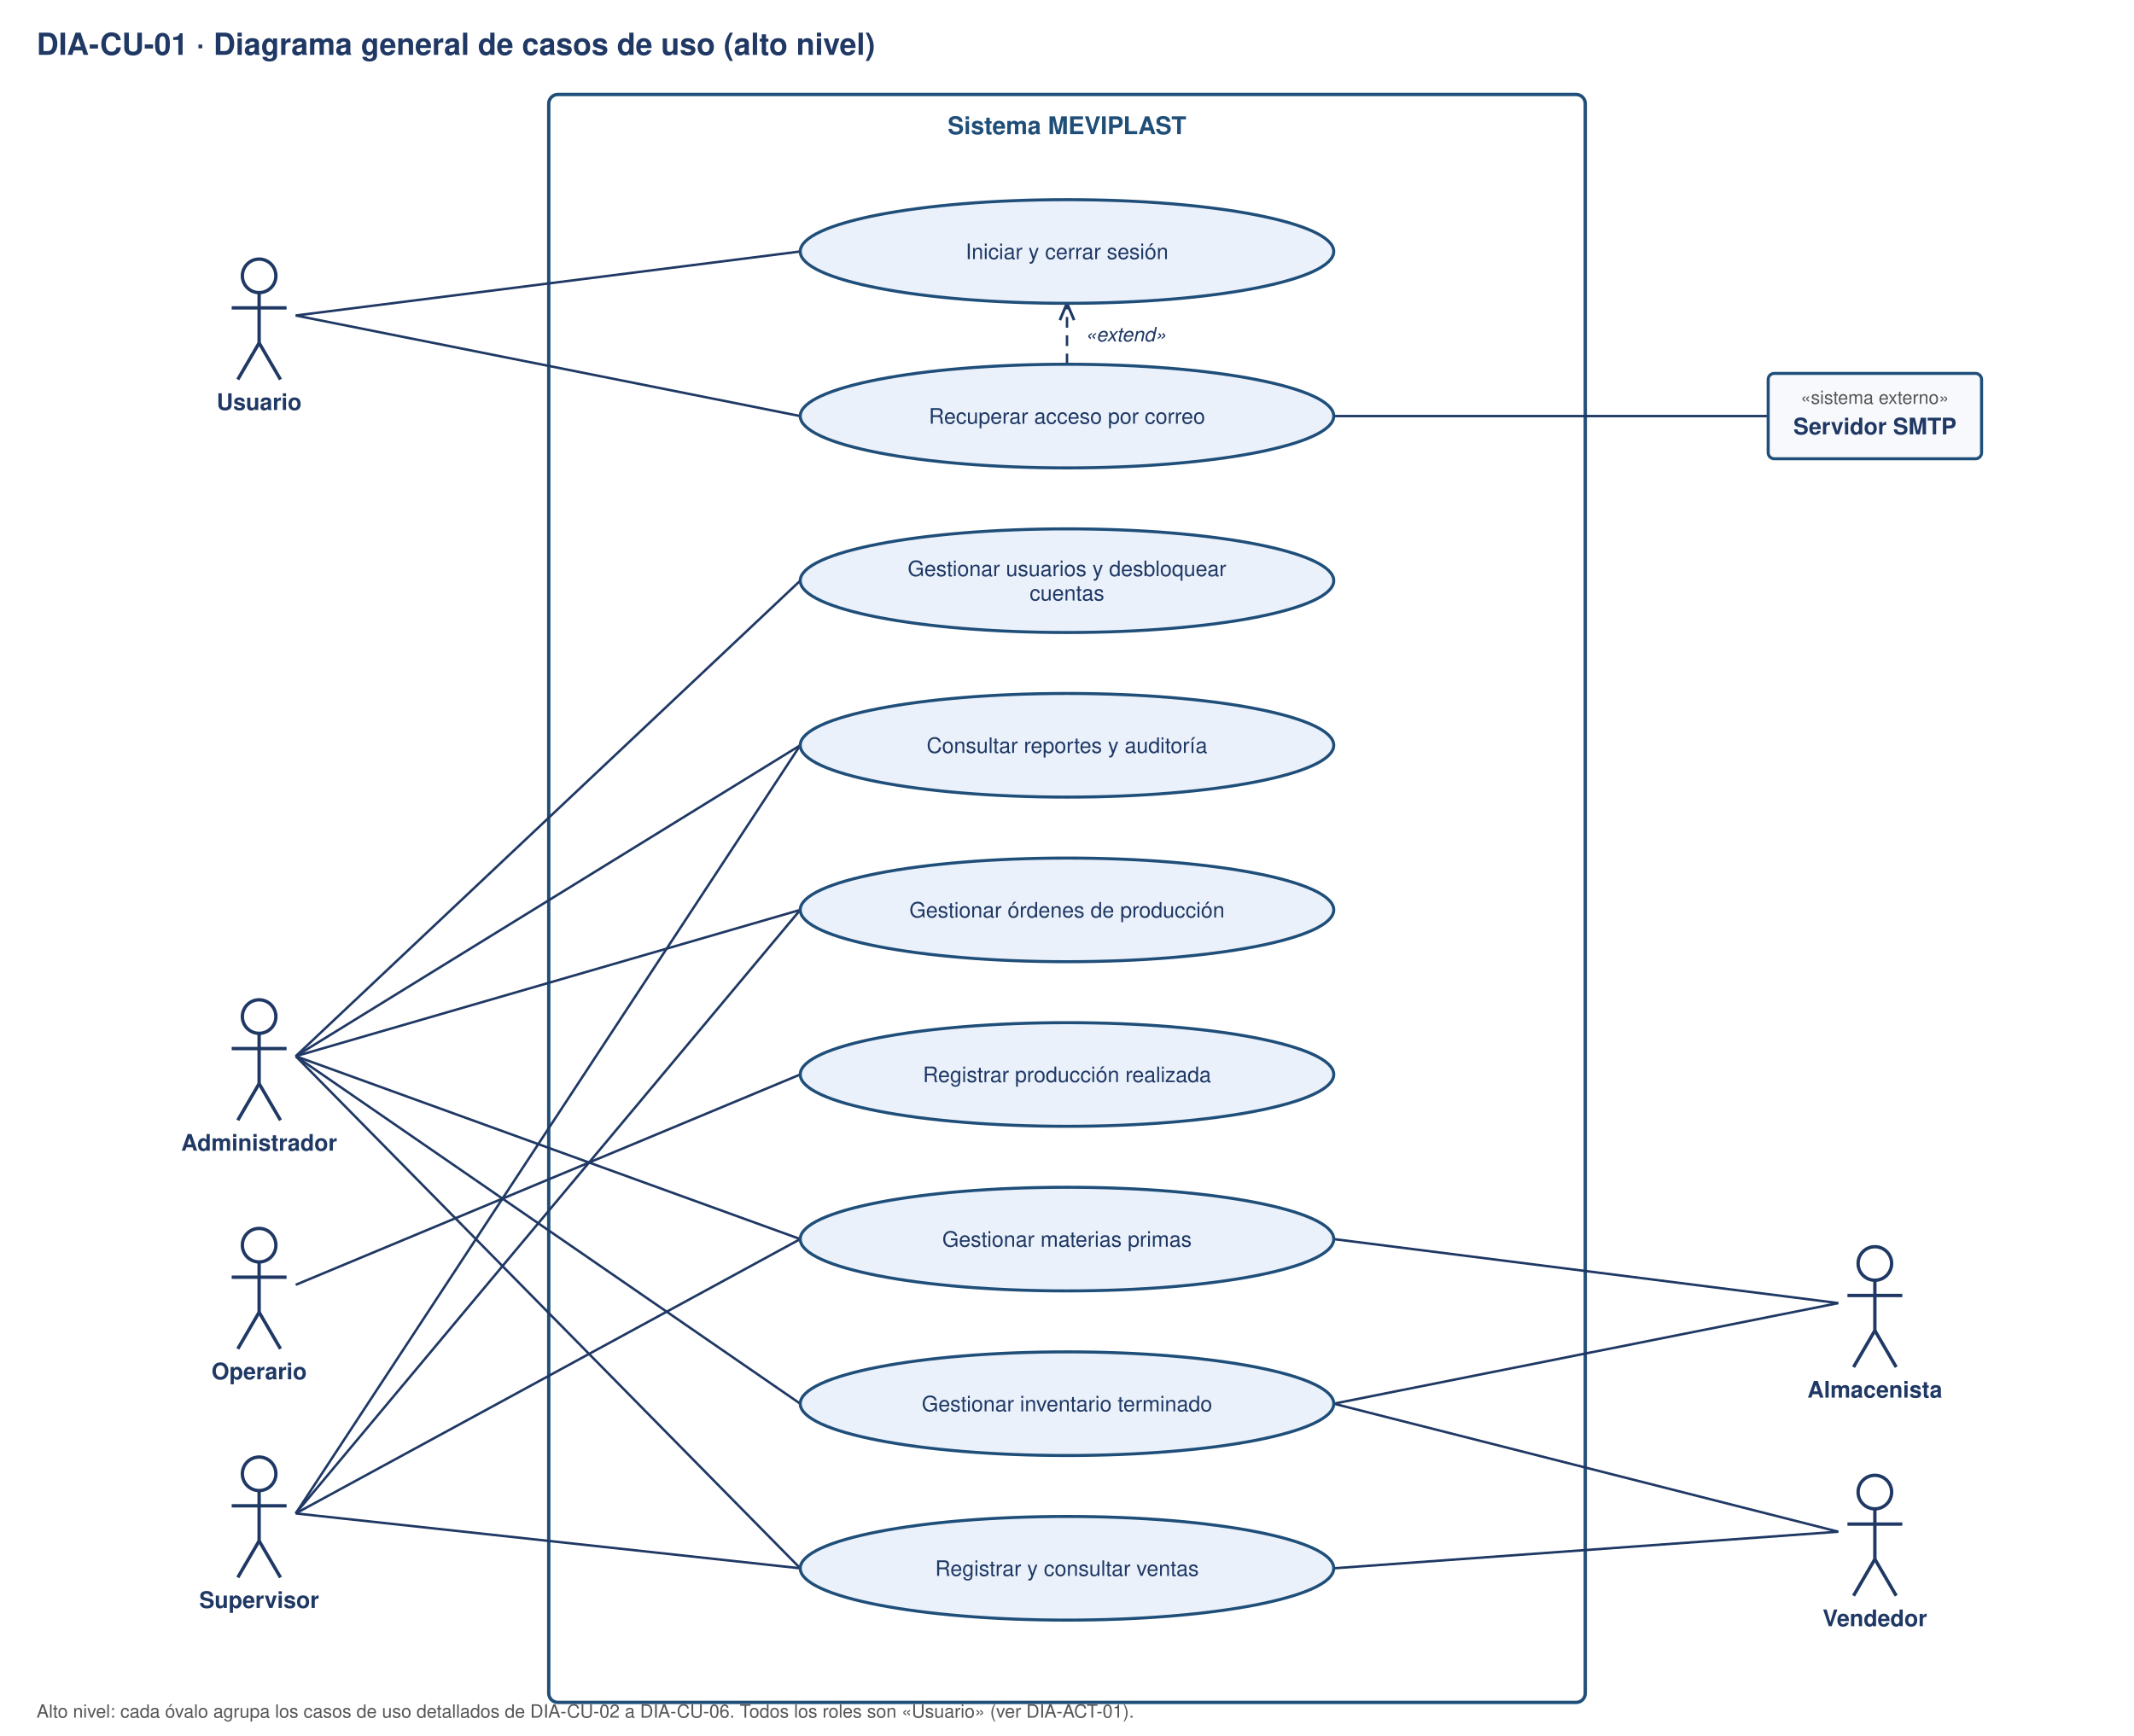
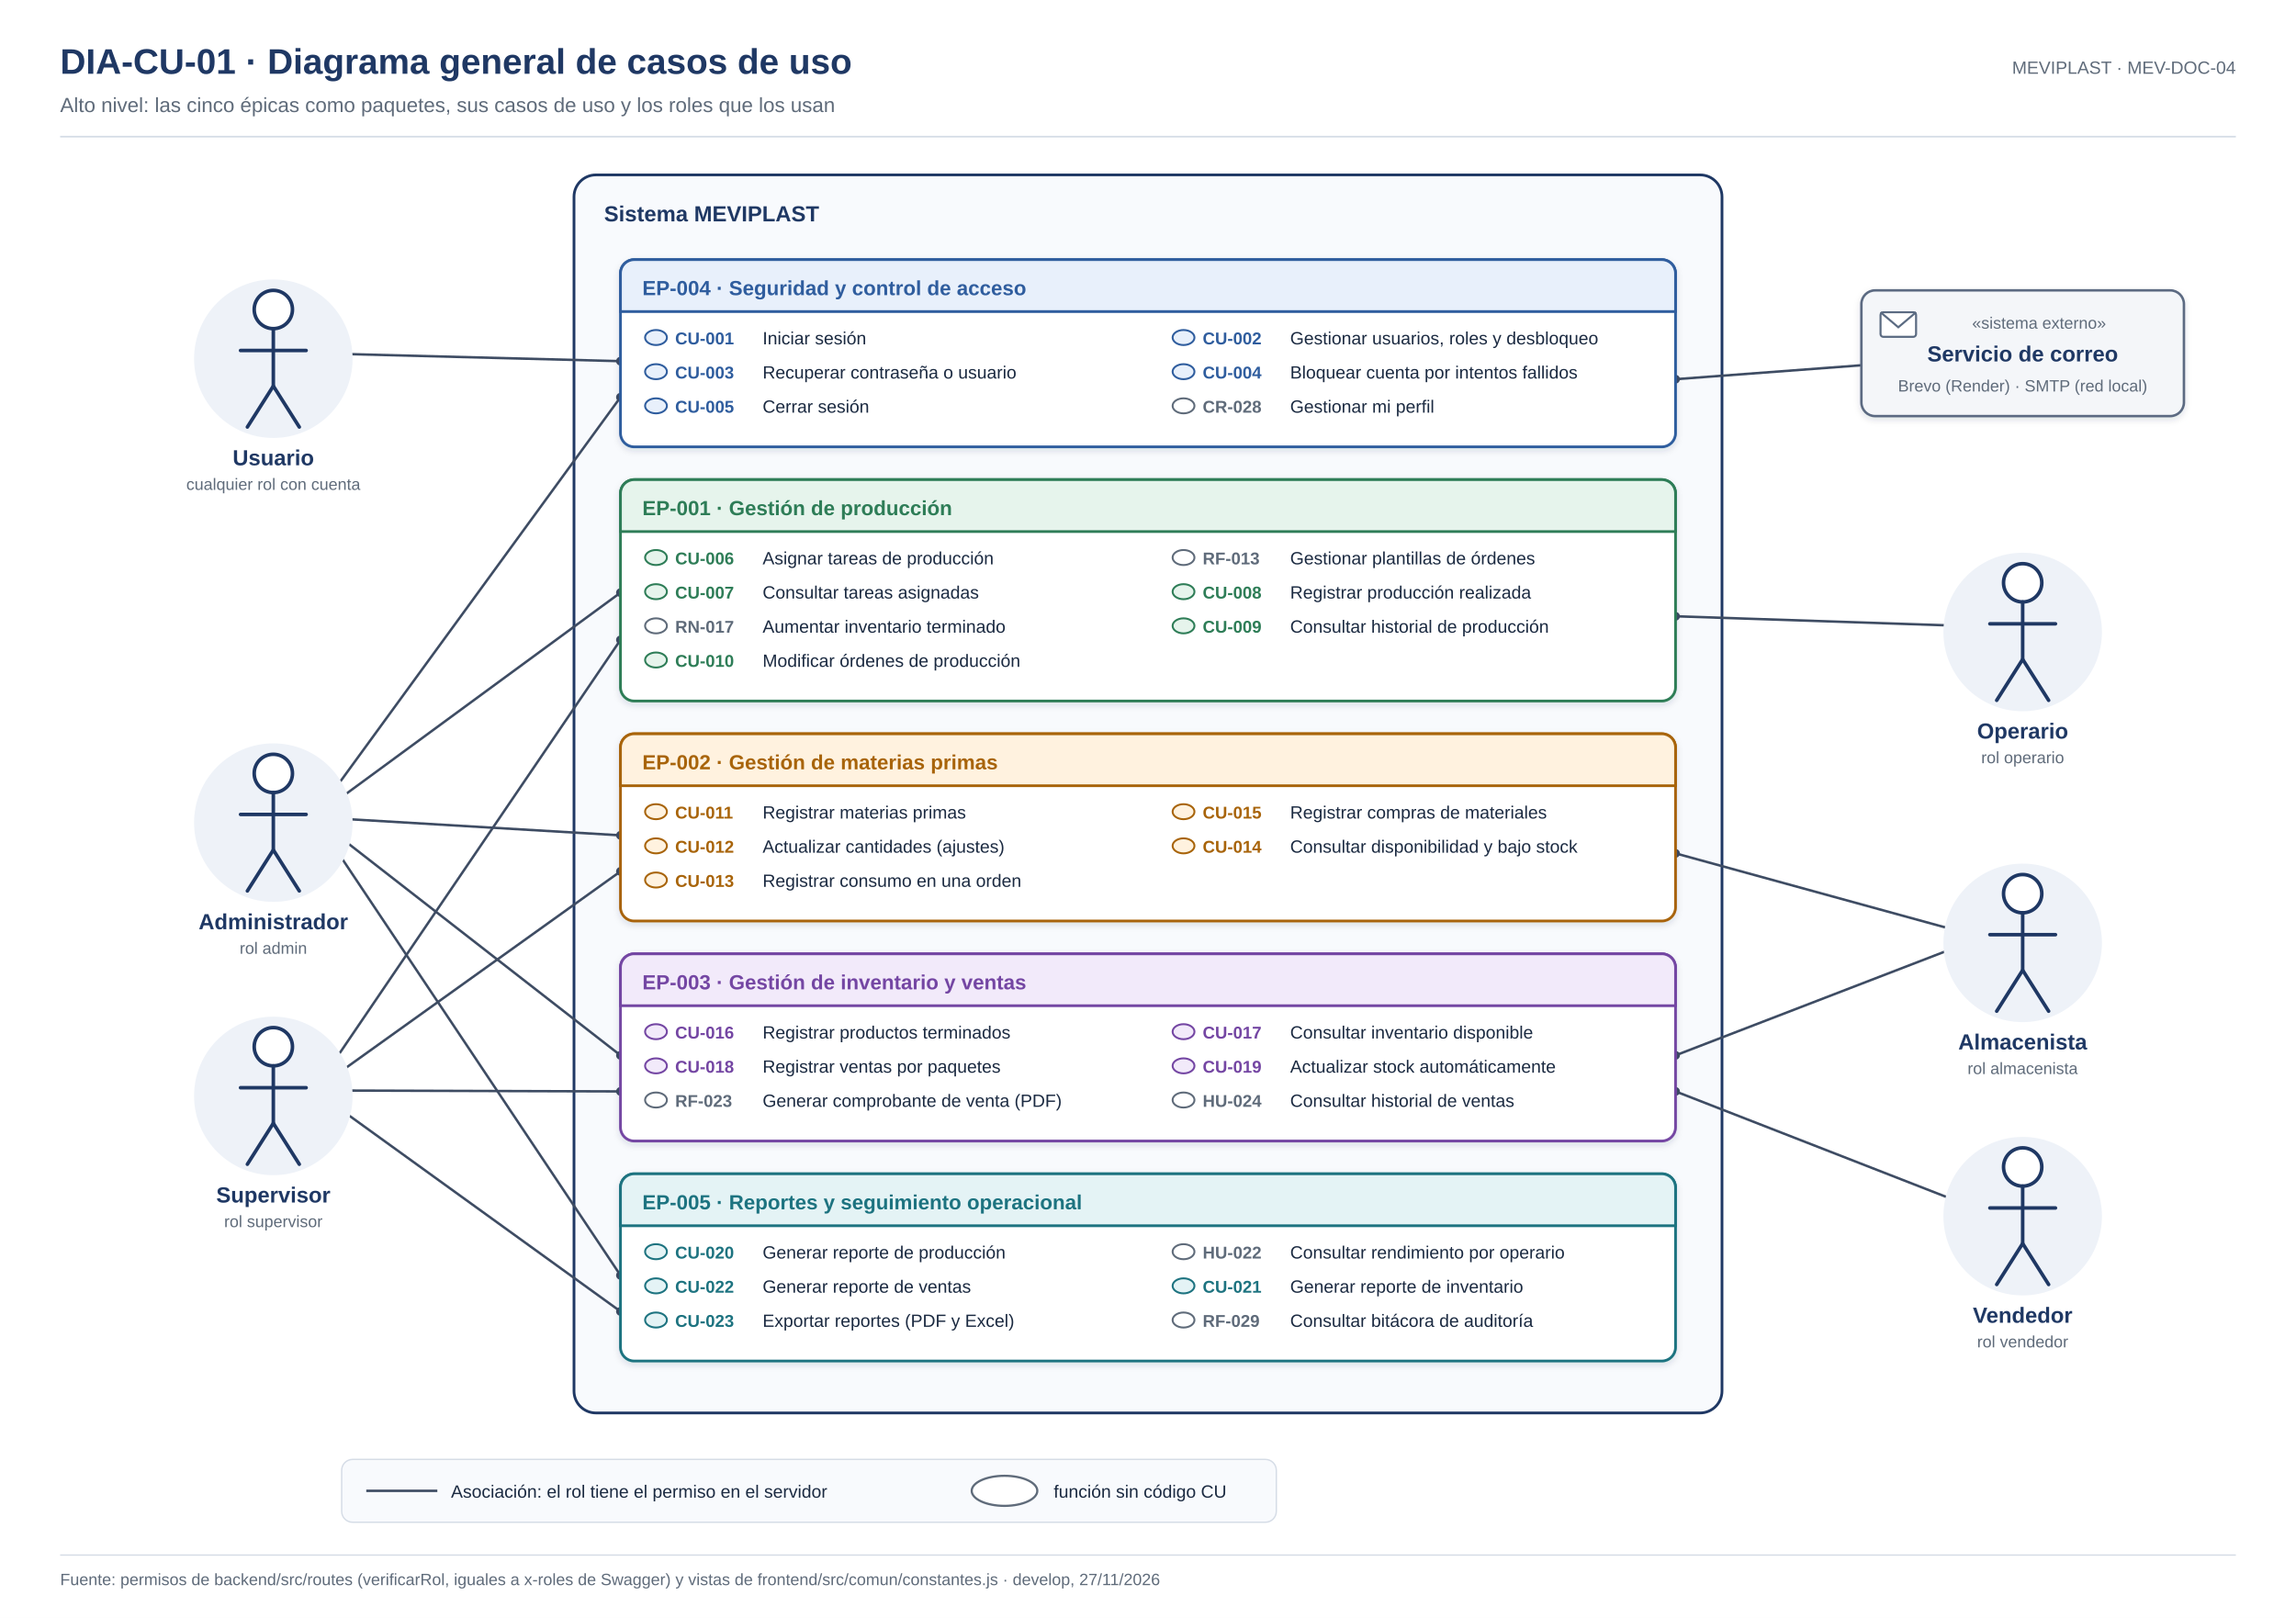
- <svg xmlns="http://www.w3.org/2000/svg" width="1400" height="1139" viewBox="0 0 1400 1139" font-family="Helvetica, Arial, sans-serif">
-   <rect width="1400" height="1139" fill="#fff" />
-   <text x="24" y="36" font-size="20" font-weight="bold" fill="#1F3864">DIA-CU-01 · Diagrama general de casos de uso (alto nivel)</text>
-   <rect x="360" y="62" width="680" height="1055" rx="6" fill="none" stroke="#1F4E79" stroke-width="2.2" />
-   <text x="700" y="88" font-size="16" font-weight="bold" text-anchor="middle" fill="#1F4E79">Sistema MEVIPLAST</text>
-   <line x1="194" y1="207" x2="525" y2="165" stroke="#1F3864" stroke-width="1.6" />
-   <line x1="194" y1="207" x2="525" y2="273" stroke="#1F3864" stroke-width="1.6" />
-   <line x1="194" y1="693" x2="525" y2="381" stroke="#1F3864" stroke-width="1.6" />
-   <line x1="194" y1="693" x2="525" y2="489" stroke="#1F3864" stroke-width="1.6" />
-   <line x1="194" y1="693" x2="525" y2="597" stroke="#1F3864" stroke-width="1.6" />
-   <line x1="194" y1="693" x2="525" y2="813" stroke="#1F3864" stroke-width="1.6" />
-   <line x1="194" y1="693" x2="525" y2="921" stroke="#1F3864" stroke-width="1.6" />
-   <line x1="194" y1="693" x2="525" y2="1029" stroke="#1F3864" stroke-width="1.6" />
-   <line x1="194" y1="993" x2="525" y2="489" stroke="#1F3864" stroke-width="1.6" />
-   <line x1="194" y1="993" x2="525" y2="597" stroke="#1F3864" stroke-width="1.6" />
-   <line x1="194" y1="993" x2="525" y2="813" stroke="#1F3864" stroke-width="1.6" />
-   <line x1="194" y1="993" x2="525" y2="1029" stroke="#1F3864" stroke-width="1.6" />
-   <line x1="194" y1="843" x2="525" y2="705" stroke="#1F3864" stroke-width="1.6" />
-   <line x1="1160" y1="273" x2="875" y2="273" stroke="#1F3864" stroke-width="1.6" />
-   <line x1="1206" y1="855" x2="875" y2="813" stroke="#1F3864" stroke-width="1.6" />
-   <line x1="1206" y1="855" x2="875" y2="921" stroke="#1F3864" stroke-width="1.6" />
-   <line x1="1206" y1="1005" x2="875" y2="921" stroke="#1F3864" stroke-width="1.6" />
-   <line x1="1206" y1="1005" x2="875" y2="1029" stroke="#1F3864" stroke-width="1.6" />
-   <line x1="700" y1="239" x2="700" y2="199" stroke="#1F3864" stroke-width="1.6" stroke-dasharray="7,5" />
-   <polyline points="704.673,210.053 700,199 695.327,210.053" fill="none" stroke="#1F3864" stroke-width="1.8" />
-   <text x="712" y="224" font-size="13" font-style="italic" fill="#1F3864">«extend»</text>
-   <ellipse cx="700" cy="165" rx="175" ry="34" fill="#EAF1FB" stroke="#1F4E79" stroke-width="2" />
-   <text x="700" y="170" font-size="14" text-anchor="middle" fill="#1F3864">Iniciar y cerrar sesión</text>
-   <ellipse cx="700" cy="273" rx="175" ry="34" fill="#EAF1FB" stroke="#1F4E79" stroke-width="2" />
-   <text x="700" y="278" font-size="14" text-anchor="middle" fill="#1F3864">Recuperar acceso por correo</text>
-   <ellipse cx="700" cy="381" rx="175" ry="34" fill="#EAF1FB" stroke="#1F4E79" stroke-width="2" />
-   <text x="700" y="378" font-size="14" text-anchor="middle" fill="#1F3864">Gestionar usuarios y desbloquear</text>
-   <text x="700" y="394" font-size="14" text-anchor="middle" fill="#1F3864">cuentas</text>
-   <ellipse cx="700" cy="489" rx="175" ry="34" fill="#EAF1FB" stroke="#1F4E79" stroke-width="2" />
-   <text x="700" y="494" font-size="14" text-anchor="middle" fill="#1F3864">Consultar reportes y auditoría</text>
-   <ellipse cx="700" cy="597" rx="175" ry="34" fill="#EAF1FB" stroke="#1F4E79" stroke-width="2" />
-   <text x="700" y="602" font-size="14" text-anchor="middle" fill="#1F3864">Gestionar órdenes de producción</text>
-   <ellipse cx="700" cy="705" rx="175" ry="34" fill="#EAF1FB" stroke="#1F4E79" stroke-width="2" />
-   <text x="700" y="710" font-size="14" text-anchor="middle" fill="#1F3864">Registrar producción realizada</text>
-   <ellipse cx="700" cy="813" rx="175" ry="34" fill="#EAF1FB" stroke="#1F4E79" stroke-width="2" />
-   <text x="700" y="818" font-size="14" text-anchor="middle" fill="#1F3864">Gestionar materias primas</text>
-   <ellipse cx="700" cy="921" rx="175" ry="34" fill="#EAF1FB" stroke="#1F4E79" stroke-width="2" />
-   <text x="700" y="926" font-size="14" text-anchor="middle" fill="#1F3864">Gestionar inventario terminado</text>
-   <ellipse cx="700" cy="1029" rx="175" ry="34" fill="#EAF1FB" stroke="#1F4E79" stroke-width="2" />
-   <text x="700" y="1034" font-size="14" text-anchor="middle" fill="#1F3864">Registrar y consultar ventas</text>
-   <circle cx="170" cy="181" r="11" fill="#fff" stroke="#1F3864" stroke-width="2.2" />
-   <line x1="170" y1="192" x2="170" y2="225" stroke="#1F3864" stroke-width="2.2" />
-   <line x1="152" y1="202" x2="188" y2="202" stroke="#1F3864" stroke-width="2.2" />
-   <line x1="170" y1="225" x2="156" y2="249" stroke="#1F3864" stroke-width="2.2" />
-   <line x1="170" y1="225" x2="184" y2="249" stroke="#1F3864" stroke-width="2.2" />
-   <text x="170" y="269" font-size="15" font-weight="bold" text-anchor="middle" fill="#1F3864">Usuario</text>
-   <circle cx="170" cy="667" r="11" fill="#fff" stroke="#1F3864" stroke-width="2.2" />
-   <line x1="170" y1="678" x2="170" y2="711" stroke="#1F3864" stroke-width="2.2" />
-   <line x1="152" y1="688" x2="188" y2="688" stroke="#1F3864" stroke-width="2.2" />
-   <line x1="170" y1="711" x2="156" y2="735" stroke="#1F3864" stroke-width="2.2" />
-   <line x1="170" y1="711" x2="184" y2="735" stroke="#1F3864" stroke-width="2.2" />
-   <text x="170" y="755" font-size="15" font-weight="bold" text-anchor="middle" fill="#1F3864">Administrador</text>
-   <circle cx="170" cy="967" r="11" fill="#fff" stroke="#1F3864" stroke-width="2.2" />
-   <line x1="170" y1="978" x2="170" y2="1011" stroke="#1F3864" stroke-width="2.2" />
-   <line x1="152" y1="988" x2="188" y2="988" stroke="#1F3864" stroke-width="2.2" />
-   <line x1="170" y1="1011" x2="156" y2="1035" stroke="#1F3864" stroke-width="2.2" />
-   <line x1="170" y1="1011" x2="184" y2="1035" stroke="#1F3864" stroke-width="2.2" />
-   <text x="170" y="1055" font-size="15" font-weight="bold" text-anchor="middle" fill="#1F3864">Supervisor</text>
-   <circle cx="170" cy="817" r="11" fill="#fff" stroke="#1F3864" stroke-width="2.2" />
-   <line x1="170" y1="828" x2="170" y2="861" stroke="#1F3864" stroke-width="2.2" />
-   <line x1="152" y1="838" x2="188" y2="838" stroke="#1F3864" stroke-width="2.2" />
-   <line x1="170" y1="861" x2="156" y2="885" stroke="#1F3864" stroke-width="2.2" />
-   <line x1="170" y1="861" x2="184" y2="885" stroke="#1F3864" stroke-width="2.2" />
-   <text x="170" y="905" font-size="15" font-weight="bold" text-anchor="middle" fill="#1F3864">Operario</text>
-   <rect x="1160" y="245" width="140" height="56" rx="4" fill="#F7F9FC" stroke="#1F4E79" stroke-width="2" />
-   <text x="1230" y="265" font-size="12" text-anchor="middle" fill="#555">«sistema externo»</text>
-   <text x="1230" y="285" font-size="15" font-weight="bold" text-anchor="middle" fill="#1F3864">Servidor SMTP</text>
-   <circle cx="1230" cy="829" r="11" fill="#fff" stroke="#1F3864" stroke-width="2.2" />
-   <line x1="1230" y1="840" x2="1230" y2="873" stroke="#1F3864" stroke-width="2.2" />
-   <line x1="1212" y1="850" x2="1248" y2="850" stroke="#1F3864" stroke-width="2.2" />
-   <line x1="1230" y1="873" x2="1216" y2="897" stroke="#1F3864" stroke-width="2.2" />
-   <line x1="1230" y1="873" x2="1244" y2="897" stroke="#1F3864" stroke-width="2.2" />
-   <text x="1230" y="917" font-size="15" font-weight="bold" text-anchor="middle" fill="#1F3864">Almacenista</text>
-   <circle cx="1230" cy="979" r="11" fill="#fff" stroke="#1F3864" stroke-width="2.2" />
-   <line x1="1230" y1="990" x2="1230" y2="1023" stroke="#1F3864" stroke-width="2.2" />
-   <line x1="1212" y1="1000" x2="1248" y2="1000" stroke="#1F3864" stroke-width="2.2" />
-   <line x1="1230" y1="1023" x2="1216" y2="1047" stroke="#1F3864" stroke-width="2.2" />
-   <line x1="1230" y1="1023" x2="1244" y2="1047" stroke="#1F3864" stroke-width="2.2" />
-   <text x="1230" y="1067" font-size="15" font-weight="bold" text-anchor="middle" fill="#1F3864">Vendedor</text>
-   <text x="24" y="1127" font-size="12" fill="#555">Alto nivel: cada óvalo agrupa los casos de uso detallados de DIA-CU-02 a DIA-CU-06. Todos los roles son «Usuario» (ver DIA-ACT-01).</text>
+ <svg xmlns="http://www.w3.org/2000/svg" width="1680" height="1184" viewBox="0 0 1680 1184" font-family="Segoe UI, Arial, Helvetica, sans-serif">
+   <defs>
+     <filter id="sombra" x="-10%" y="-20%" width="120%" height="150%">
+       <feDropShadow dx="0" dy="2" stdDeviation="2.4" flood-color="#1B2A41" flood-opacity="0.13" />
+     </filter>
+   </defs>
+   <rect width="1680" height="1184" fill="#ffffff" />
+   <text x="44" y="54" font-size="26" font-weight="700" fill="#1F3864" text-anchor="start">DIA-CU-01 · Diagrama general de casos de uso</text>
+   <text x="44" y="82" font-size="15" font-weight="400" fill="#5F6B7A" text-anchor="start">Alto nivel: las cinco épicas como paquetes, sus casos de uso y los roles que los usan</text>
+   <text x="1636" y="54" font-size="13" font-weight="400" fill="#5F6B7A" text-anchor="end">MEVIPLAST · MEV-DOC-04</text>
+   <line x1="44" y1="100" x2="1636" y2="100" stroke="#D5DCE6" stroke-width="1.2" />
+   <rect x="420" y="128" width="840" height="906" rx="16" fill="#F8FAFD" stroke="#1F3864" stroke-width="2" />
+   <text x="442" y="162" font-size="16" font-weight="700" fill="#1F3864" text-anchor="start">Sistema MEVIPLAST</text>
+   <line x1="230" y1="258.5" x2="454" y2="264.3" stroke="#3E4C63" stroke-width="1.8" />
+   <circle cx="454" cy="264.3" r="3.2" fill="#3E4C63" />
+   <line x1="230" y1="598" x2="454" y2="290.7" stroke="#3E4C63" stroke-width="1.8" />
+   <circle cx="454" cy="290.7" r="3.2" fill="#3E4C63" />
+   <line x1="1362" y1="267.3" x2="1226" y2="277.5" stroke="#3E4C63" stroke-width="1.8" />
+   <circle cx="1226" cy="277.5" r="3.2" fill="#3E4C63" />
+   <line x1="230" y1="598" x2="454" y2="433.7" stroke="#3E4C63" stroke-width="1.8" />
+   <circle cx="454" cy="433.7" r="3.2" fill="#3E4C63" />
+   <line x1="230" y1="798" x2="454" y2="468.3" stroke="#3E4C63" stroke-width="1.8" />
+   <circle cx="454" cy="468.3" r="3.2" fill="#3E4C63" />
+   <line x1="1450" y1="458.5" x2="1226" y2="451" stroke="#3E4C63" stroke-width="1.8" />
+   <circle cx="1226" cy="451" r="3.2" fill="#3E4C63" />
+   <line x1="230" y1="598" x2="454" y2="611.3" stroke="#3E4C63" stroke-width="1.8" />
+   <circle cx="454" cy="611.3" r="3.2" fill="#3E4C63" />
+   <line x1="230" y1="798" x2="454" y2="637.7" stroke="#3E4C63" stroke-width="1.8" />
+   <circle cx="454" cy="637.7" r="3.2" fill="#3E4C63" />
+   <line x1="1450" y1="686" x2="1226" y2="624.5" stroke="#3E4C63" stroke-width="1.8" />
+   <circle cx="1226" cy="624.5" r="3.2" fill="#3E4C63" />
+   <line x1="230" y1="598" x2="454" y2="772.3" stroke="#3E4C63" stroke-width="1.8" />
+   <circle cx="454" cy="772.3" r="3.2" fill="#3E4C63" />
+   <line x1="230" y1="798" x2="454" y2="798.7" stroke="#3E4C63" stroke-width="1.8" />
+   <circle cx="454" cy="798.7" r="3.2" fill="#3E4C63" />
+   <line x1="1450" y1="686" x2="1226" y2="772.3" stroke="#3E4C63" stroke-width="1.8" />
+   <circle cx="1226" cy="772.3" r="3.2" fill="#3E4C63" />
+   <line x1="1450" y1="886" x2="1226" y2="798.7" stroke="#3E4C63" stroke-width="1.8" />
+   <circle cx="1226" cy="798.7" r="3.2" fill="#3E4C63" />
+   <line x1="230" y1="598" x2="454" y2="933.3" stroke="#3E4C63" stroke-width="1.8" />
+   <circle cx="454" cy="933.3" r="3.2" fill="#3E4C63" />
+   <line x1="230" y1="798" x2="454" y2="959.7" stroke="#3E4C63" stroke-width="1.8" />
+   <circle cx="454" cy="959.7" r="3.2" fill="#3E4C63" />
+   <g filter="url(#sombra)">
+     <rect x="454" y="190" width="772" height="137" rx="10" fill="#fff" stroke="#2F5D9E" stroke-width="2" />
+   </g>
+   <path d="M454 200 a10 10 0 0 1 10 -10 h752 a10 10 0 0 1 10 10 v28 h-772 z" fill="#E8F0FB" stroke="#2F5D9E" stroke-width="2" />
+   <text x="470" y="216" font-size="15" font-weight="700" fill="#2F5D9E" text-anchor="start">EP-004 · Seguridad y control de acceso</text>
+   <ellipse cx="480" cy="247" rx="8" ry="5.5" fill="#E8F0FB" stroke="#2F5D9E" stroke-width="1.4" />
+   <text x="494" y="252" font-size="12.5" font-weight="700" fill="#2F5D9E" text-anchor="start">CU-001</text>
+   <text x="558" y="252" font-size="13" font-weight="400" fill="#1B2A41" text-anchor="start">Iniciar sesión</text>
+   <ellipse cx="866" cy="247" rx="8" ry="5.5" fill="#E8F0FB" stroke="#2F5D9E" stroke-width="1.4" />
+   <text x="880" y="252" font-size="12.5" font-weight="700" fill="#2F5D9E" text-anchor="start">CU-002</text>
+   <text x="944" y="252" font-size="13" font-weight="400" fill="#1B2A41" text-anchor="start">Gestionar usuarios, roles y desbloqueo</text>
+   <ellipse cx="480" cy="272" rx="8" ry="5.5" fill="#E8F0FB" stroke="#2F5D9E" stroke-width="1.4" />
+   <text x="494" y="277" font-size="12.5" font-weight="700" fill="#2F5D9E" text-anchor="start">CU-003</text>
+   <text x="558" y="277" font-size="13" font-weight="400" fill="#1B2A41" text-anchor="start">Recuperar contraseña o usuario</text>
+   <ellipse cx="866" cy="272" rx="8" ry="5.5" fill="#E8F0FB" stroke="#2F5D9E" stroke-width="1.4" />
+   <text x="880" y="277" font-size="12.5" font-weight="700" fill="#2F5D9E" text-anchor="start">CU-004</text>
+   <text x="944" y="277" font-size="13" font-weight="400" fill="#1B2A41" text-anchor="start">Bloquear cuenta por intentos fallidos</text>
+   <ellipse cx="480" cy="297" rx="8" ry="5.5" fill="#E8F0FB" stroke="#2F5D9E" stroke-width="1.4" />
+   <text x="494" y="302" font-size="12.5" font-weight="700" fill="#2F5D9E" text-anchor="start">CU-005</text>
+   <text x="558" y="302" font-size="13" font-weight="400" fill="#1B2A41" text-anchor="start">Cerrar sesión</text>
+   <ellipse cx="866" cy="297" rx="8" ry="5.5" fill="#fff" stroke="#5F6B7A" stroke-width="1.4" />
+   <text x="880" y="302" font-size="12.5" font-weight="700" fill="#5F6B7A" text-anchor="start">CR-028</text>
+   <text x="944" y="302" font-size="13" font-weight="400" fill="#1B2A41" text-anchor="start">Gestionar mi perfil</text>
+   <g filter="url(#sombra)">
+     <rect x="454" y="351" width="772" height="162" rx="10" fill="#fff" stroke="#2E7D57" stroke-width="2" />
+   </g>
+   <path d="M454 361 a10 10 0 0 1 10 -10 h752 a10 10 0 0 1 10 10 v28 h-772 z" fill="#E6F4EC" stroke="#2E7D57" stroke-width="2" />
+   <text x="470" y="377" font-size="15" font-weight="700" fill="#2E7D57" text-anchor="start">EP-001 · Gestión de producción</text>
+   <ellipse cx="480" cy="408" rx="8" ry="5.5" fill="#E6F4EC" stroke="#2E7D57" stroke-width="1.4" />
+   <text x="494" y="413" font-size="12.5" font-weight="700" fill="#2E7D57" text-anchor="start">CU-006</text>
+   <text x="558" y="413" font-size="13" font-weight="400" fill="#1B2A41" text-anchor="start">Asignar tareas de producción</text>
+   <ellipse cx="866" cy="408" rx="8" ry="5.5" fill="#fff" stroke="#5F6B7A" stroke-width="1.4" />
+   <text x="880" y="413" font-size="12.5" font-weight="700" fill="#5F6B7A" text-anchor="start">RF-013</text>
+   <text x="944" y="413" font-size="13" font-weight="400" fill="#1B2A41" text-anchor="start">Gestionar plantillas de órdenes</text>
+   <ellipse cx="480" cy="433" rx="8" ry="5.5" fill="#E6F4EC" stroke="#2E7D57" stroke-width="1.4" />
+   <text x="494" y="438" font-size="12.5" font-weight="700" fill="#2E7D57" text-anchor="start">CU-007</text>
+   <text x="558" y="438" font-size="13" font-weight="400" fill="#1B2A41" text-anchor="start">Consultar tareas asignadas</text>
+   <ellipse cx="866" cy="433" rx="8" ry="5.5" fill="#E6F4EC" stroke="#2E7D57" stroke-width="1.4" />
+   <text x="880" y="438" font-size="12.5" font-weight="700" fill="#2E7D57" text-anchor="start">CU-008</text>
+   <text x="944" y="438" font-size="13" font-weight="400" fill="#1B2A41" text-anchor="start">Registrar producción realizada</text>
+   <ellipse cx="480" cy="458" rx="8" ry="5.5" fill="#fff" stroke="#5F6B7A" stroke-width="1.4" />
+   <text x="494" y="463" font-size="12.5" font-weight="700" fill="#5F6B7A" text-anchor="start">RN-017</text>
+   <text x="558" y="463" font-size="13" font-weight="400" fill="#1B2A41" text-anchor="start">Aumentar inventario terminado</text>
+   <ellipse cx="866" cy="458" rx="8" ry="5.5" fill="#E6F4EC" stroke="#2E7D57" stroke-width="1.4" />
+   <text x="880" y="463" font-size="12.5" font-weight="700" fill="#2E7D57" text-anchor="start">CU-009</text>
+   <text x="944" y="463" font-size="13" font-weight="400" fill="#1B2A41" text-anchor="start">Consultar historial de producción</text>
+   <ellipse cx="480" cy="483" rx="8" ry="5.5" fill="#E6F4EC" stroke="#2E7D57" stroke-width="1.4" />
+   <text x="494" y="488" font-size="12.5" font-weight="700" fill="#2E7D57" text-anchor="start">CU-010</text>
+   <text x="558" y="488" font-size="13" font-weight="400" fill="#1B2A41" text-anchor="start">Modificar órdenes de producción</text>
+   <g filter="url(#sombra)">
+     <rect x="454" y="537" width="772" height="137" rx="10" fill="#fff" stroke="#A8640A" stroke-width="2" />
+   </g>
+   <path d="M454 547 a10 10 0 0 1 10 -10 h752 a10 10 0 0 1 10 10 v28 h-772 z" fill="#FFF2DF" stroke="#A8640A" stroke-width="2" />
+   <text x="470" y="563" font-size="15" font-weight="700" fill="#A8640A" text-anchor="start">EP-002 · Gestión de materias primas</text>
+   <ellipse cx="480" cy="594" rx="8" ry="5.5" fill="#FFF2DF" stroke="#A8640A" stroke-width="1.4" />
+   <text x="494" y="599" font-size="12.5" font-weight="700" fill="#A8640A" text-anchor="start">CU-011</text>
+   <text x="558" y="599" font-size="13" font-weight="400" fill="#1B2A41" text-anchor="start">Registrar materias primas</text>
+   <ellipse cx="866" cy="594" rx="8" ry="5.5" fill="#FFF2DF" stroke="#A8640A" stroke-width="1.4" />
+   <text x="880" y="599" font-size="12.5" font-weight="700" fill="#A8640A" text-anchor="start">CU-015</text>
+   <text x="944" y="599" font-size="13" font-weight="400" fill="#1B2A41" text-anchor="start">Registrar compras de materiales</text>
+   <ellipse cx="480" cy="619" rx="8" ry="5.5" fill="#FFF2DF" stroke="#A8640A" stroke-width="1.4" />
+   <text x="494" y="624" font-size="12.5" font-weight="700" fill="#A8640A" text-anchor="start">CU-012</text>
+   <text x="558" y="624" font-size="13" font-weight="400" fill="#1B2A41" text-anchor="start">Actualizar cantidades (ajustes)</text>
+   <ellipse cx="866" cy="619" rx="8" ry="5.5" fill="#FFF2DF" stroke="#A8640A" stroke-width="1.4" />
+   <text x="880" y="624" font-size="12.5" font-weight="700" fill="#A8640A" text-anchor="start">CU-014</text>
+   <text x="944" y="624" font-size="13" font-weight="400" fill="#1B2A41" text-anchor="start">Consultar disponibilidad y bajo stock</text>
+   <ellipse cx="480" cy="644" rx="8" ry="5.5" fill="#FFF2DF" stroke="#A8640A" stroke-width="1.4" />
+   <text x="494" y="649" font-size="12.5" font-weight="700" fill="#A8640A" text-anchor="start">CU-013</text>
+   <text x="558" y="649" font-size="13" font-weight="400" fill="#1B2A41" text-anchor="start">Registrar consumo en una orden</text>
+   <g filter="url(#sombra)">
+     <rect x="454" y="698" width="772" height="137" rx="10" fill="#fff" stroke="#7446A3" stroke-width="2" />
+   </g>
+   <path d="M454 708 a10 10 0 0 1 10 -10 h752 a10 10 0 0 1 10 10 v28 h-772 z" fill="#F2EAFA" stroke="#7446A3" stroke-width="2" />
+   <text x="470" y="724" font-size="15" font-weight="700" fill="#7446A3" text-anchor="start">EP-003 · Gestión de inventario y ventas</text>
+   <ellipse cx="480" cy="755" rx="8" ry="5.5" fill="#F2EAFA" stroke="#7446A3" stroke-width="1.4" />
+   <text x="494" y="760" font-size="12.5" font-weight="700" fill="#7446A3" text-anchor="start">CU-016</text>
+   <text x="558" y="760" font-size="13" font-weight="400" fill="#1B2A41" text-anchor="start">Registrar productos terminados</text>
+   <ellipse cx="866" cy="755" rx="8" ry="5.5" fill="#F2EAFA" stroke="#7446A3" stroke-width="1.4" />
+   <text x="880" y="760" font-size="12.5" font-weight="700" fill="#7446A3" text-anchor="start">CU-017</text>
+   <text x="944" y="760" font-size="13" font-weight="400" fill="#1B2A41" text-anchor="start">Consultar inventario disponible</text>
+   <ellipse cx="480" cy="780" rx="8" ry="5.5" fill="#F2EAFA" stroke="#7446A3" stroke-width="1.4" />
+   <text x="494" y="785" font-size="12.5" font-weight="700" fill="#7446A3" text-anchor="start">CU-018</text>
+   <text x="558" y="785" font-size="13" font-weight="400" fill="#1B2A41" text-anchor="start">Registrar ventas por paquetes</text>
+   <ellipse cx="866" cy="780" rx="8" ry="5.5" fill="#F2EAFA" stroke="#7446A3" stroke-width="1.4" />
+   <text x="880" y="785" font-size="12.5" font-weight="700" fill="#7446A3" text-anchor="start">CU-019</text>
+   <text x="944" y="785" font-size="13" font-weight="400" fill="#1B2A41" text-anchor="start">Actualizar stock automáticamente</text>
+   <ellipse cx="480" cy="805" rx="8" ry="5.5" fill="#fff" stroke="#5F6B7A" stroke-width="1.4" />
+   <text x="494" y="810" font-size="12.5" font-weight="700" fill="#5F6B7A" text-anchor="start">RF-023</text>
+   <text x="558" y="810" font-size="13" font-weight="400" fill="#1B2A41" text-anchor="start">Generar comprobante de venta (PDF)</text>
+   <ellipse cx="866" cy="805" rx="8" ry="5.5" fill="#fff" stroke="#5F6B7A" stroke-width="1.4" />
+   <text x="880" y="810" font-size="12.5" font-weight="700" fill="#5F6B7A" text-anchor="start">HU-024</text>
+   <text x="944" y="810" font-size="13" font-weight="400" fill="#1B2A41" text-anchor="start">Consultar historial de ventas</text>
+   <g filter="url(#sombra)">
+     <rect x="454" y="859" width="772" height="137" rx="10" fill="#fff" stroke="#1D7380" stroke-width="2" />
+   </g>
+   <path d="M454 869 a10 10 0 0 1 10 -10 h752 a10 10 0 0 1 10 10 v28 h-772 z" fill="#E4F3F5" stroke="#1D7380" stroke-width="2" />
+   <text x="470" y="885" font-size="15" font-weight="700" fill="#1D7380" text-anchor="start">EP-005 · Reportes y seguimiento operacional</text>
+   <ellipse cx="480" cy="916" rx="8" ry="5.5" fill="#E4F3F5" stroke="#1D7380" stroke-width="1.4" />
+   <text x="494" y="921" font-size="12.5" font-weight="700" fill="#1D7380" text-anchor="start">CU-020</text>
+   <text x="558" y="921" font-size="13" font-weight="400" fill="#1B2A41" text-anchor="start">Generar reporte de producción</text>
+   <ellipse cx="866" cy="916" rx="8" ry="5.5" fill="#fff" stroke="#5F6B7A" stroke-width="1.4" />
+   <text x="880" y="921" font-size="12.5" font-weight="700" fill="#5F6B7A" text-anchor="start">HU-022</text>
+   <text x="944" y="921" font-size="13" font-weight="400" fill="#1B2A41" text-anchor="start">Consultar rendimiento por operario</text>
+   <ellipse cx="480" cy="941" rx="8" ry="5.5" fill="#E4F3F5" stroke="#1D7380" stroke-width="1.4" />
+   <text x="494" y="946" font-size="12.5" font-weight="700" fill="#1D7380" text-anchor="start">CU-022</text>
+   <text x="558" y="946" font-size="13" font-weight="400" fill="#1B2A41" text-anchor="start">Generar reporte de ventas</text>
+   <ellipse cx="866" cy="941" rx="8" ry="5.5" fill="#E4F3F5" stroke="#1D7380" stroke-width="1.4" />
+   <text x="880" y="946" font-size="12.5" font-weight="700" fill="#1D7380" text-anchor="start">CU-021</text>
+   <text x="944" y="946" font-size="13" font-weight="400" fill="#1B2A41" text-anchor="start">Generar reporte de inventario</text>
+   <ellipse cx="480" cy="966" rx="8" ry="5.5" fill="#E4F3F5" stroke="#1D7380" stroke-width="1.4" />
+   <text x="494" y="971" font-size="12.5" font-weight="700" fill="#1D7380" text-anchor="start">CU-023</text>
+   <text x="558" y="971" font-size="13" font-weight="400" fill="#1B2A41" text-anchor="start">Exportar reportes (PDF y Excel)</text>
+   <ellipse cx="866" cy="966" rx="8" ry="5.5" fill="#fff" stroke="#5F6B7A" stroke-width="1.4" />
+   <text x="880" y="971" font-size="12.5" font-weight="700" fill="#5F6B7A" text-anchor="start">RF-029</text>
+   <text x="944" y="971" font-size="13" font-weight="400" fill="#1B2A41" text-anchor="start">Consultar bitácora de auditoría</text>
+   <circle cx="200" cy="262.5" r="58" fill="#EEF2F8" />
+   <circle cx="200" cy="226.5" r="14" fill="#fff" stroke="#1F3864" stroke-width="2.6" />
+   <line x1="200" y1="240.5" x2="200" y2="282.5" stroke="#1F3864" stroke-width="2.6" stroke-linecap="round" />
+   <line x1="176" y1="256.5" x2="224" y2="256.5" stroke="#1F3864" stroke-width="2.6" stroke-linecap="round" />
+   <polyline points="181,312.5 200,282.5 219,312.5" fill="none" stroke="#1F3864" stroke-width="2.6" stroke-linecap="round" stroke-linejoin="round" />
+   <text x="200" y="340.5" font-size="16" font-weight="700" fill="#1F3864" text-anchor="middle">Usuario</text>
+   <text x="200" y="358.5" font-size="12" font-weight="400" fill="#5F6B7A" text-anchor="middle">cualquier rol con cuenta</text>
+   <circle cx="200" cy="602" r="58" fill="#EEF2F8" />
+   <circle cx="200" cy="566" r="14" fill="#fff" stroke="#1F3864" stroke-width="2.6" />
+   <line x1="200" y1="580" x2="200" y2="622" stroke="#1F3864" stroke-width="2.6" stroke-linecap="round" />
+   <line x1="176" y1="596" x2="224" y2="596" stroke="#1F3864" stroke-width="2.6" stroke-linecap="round" />
+   <polyline points="181,652 200,622 219,652" fill="none" stroke="#1F3864" stroke-width="2.6" stroke-linecap="round" stroke-linejoin="round" />
+   <text x="200" y="680" font-size="16" font-weight="700" fill="#1F3864" text-anchor="middle">Administrador</text>
+   <text x="200" y="698" font-size="12" font-weight="400" fill="#5F6B7A" text-anchor="middle">rol admin</text>
+   <circle cx="200" cy="802" r="58" fill="#EEF2F8" />
+   <circle cx="200" cy="766" r="14" fill="#fff" stroke="#1F3864" stroke-width="2.6" />
+   <line x1="200" y1="780" x2="200" y2="822" stroke="#1F3864" stroke-width="2.6" stroke-linecap="round" />
+   <line x1="176" y1="796" x2="224" y2="796" stroke="#1F3864" stroke-width="2.6" stroke-linecap="round" />
+   <polyline points="181,852 200,822 219,852" fill="none" stroke="#1F3864" stroke-width="2.6" stroke-linecap="round" stroke-linejoin="round" />
+   <text x="200" y="880" font-size="16" font-weight="700" fill="#1F3864" text-anchor="middle">Supervisor</text>
+   <text x="200" y="898" font-size="12" font-weight="400" fill="#5F6B7A" text-anchor="middle">rol supervisor</text>
+   <g filter="url(#sombra)">
+     <rect x="1362" y="212.5" width="236" height="92" rx="10" fill="#F4F6F9" stroke="#5B6B82" stroke-width="1.8" />
+   </g>
+   <rect x="1376" y="228.5" width="26" height="18" rx="2" fill="#fff" stroke="#5B6B82" stroke-width="1.5" />
+   <polyline points="1376,228.5 1389,239.5 1402,228.5" fill="none" stroke="#5B6B82" stroke-width="1.5" />
+   <text x="1492" y="240.5" font-size="12" font-weight="400" fill="#5F6B7A" text-anchor="middle">«sistema externo»</text>
+   <text x="1480" y="264.5" font-size="16" font-weight="700" fill="#1F3864" text-anchor="middle">Servicio de correo</text>
+   <text x="1480" y="286.5" font-size="12" font-weight="400" fill="#5F6B7A" text-anchor="middle">Brevo (Render) · SMTP (red local)</text>
+   <circle cx="1480" cy="462.5" r="58" fill="#EEF2F8" />
+   <circle cx="1480" cy="426.5" r="14" fill="#fff" stroke="#1F3864" stroke-width="2.6" />
+   <line x1="1480" y1="440.5" x2="1480" y2="482.5" stroke="#1F3864" stroke-width="2.6" stroke-linecap="round" />
+   <line x1="1456" y1="456.5" x2="1504" y2="456.5" stroke="#1F3864" stroke-width="2.6" stroke-linecap="round" />
+   <polyline points="1461,512.5 1480,482.5 1499,512.5" fill="none" stroke="#1F3864" stroke-width="2.6" stroke-linecap="round" stroke-linejoin="round" />
+   <text x="1480" y="540.5" font-size="16" font-weight="700" fill="#1F3864" text-anchor="middle">Operario</text>
+   <text x="1480" y="558.5" font-size="12" font-weight="400" fill="#5F6B7A" text-anchor="middle">rol operario</text>
+   <circle cx="1480" cy="690" r="58" fill="#EEF2F8" />
+   <circle cx="1480" cy="654" r="14" fill="#fff" stroke="#1F3864" stroke-width="2.6" />
+   <line x1="1480" y1="668" x2="1480" y2="710" stroke="#1F3864" stroke-width="2.6" stroke-linecap="round" />
+   <line x1="1456" y1="684" x2="1504" y2="684" stroke="#1F3864" stroke-width="2.6" stroke-linecap="round" />
+   <polyline points="1461,740 1480,710 1499,740" fill="none" stroke="#1F3864" stroke-width="2.6" stroke-linecap="round" stroke-linejoin="round" />
+   <text x="1480" y="768" font-size="16" font-weight="700" fill="#1F3864" text-anchor="middle">Almacenista</text>
+   <text x="1480" y="786" font-size="12" font-weight="400" fill="#5F6B7A" text-anchor="middle">rol almacenista</text>
+   <circle cx="1480" cy="890" r="58" fill="#EEF2F8" />
+   <circle cx="1480" cy="854" r="14" fill="#fff" stroke="#1F3864" stroke-width="2.6" />
+   <line x1="1480" y1="868" x2="1480" y2="910" stroke="#1F3864" stroke-width="2.6" stroke-linecap="round" />
+   <line x1="1456" y1="884" x2="1504" y2="884" stroke="#1F3864" stroke-width="2.6" stroke-linecap="round" />
+   <polyline points="1461,940 1480,910 1499,940" fill="none" stroke="#1F3864" stroke-width="2.6" stroke-linecap="round" stroke-linejoin="round" />
+   <text x="1480" y="968" font-size="16" font-weight="700" fill="#1F3864" text-anchor="middle">Vendedor</text>
+   <text x="1480" y="986" font-size="12" font-weight="400" fill="#5F6B7A" text-anchor="middle">rol vendedor</text>
+   <rect x="250" y="1068" width="683.9" height="46" rx="8" fill="#F8FAFD" stroke="#D5DCE6" />
+   <line x1="268" y1="1091" x2="320" y2="1091" stroke="#3E4C63" stroke-width="1.8" />
+   <text x="330" y="1096" font-size="13" font-weight="400" fill="#1B2A41" text-anchor="start">Asociación: el rol tiene el permiso en el servidor</text>
+   <ellipse cx="735" cy="1091" rx="24" ry="11" fill="#fff" stroke="#5F6B7A" stroke-width="1.6" />
+   <text x="771" y="1096" font-size="13" font-weight="400" fill="#1B2A41" text-anchor="start">función sin código CU</text>
+   <line x1="44" y1="1138" x2="1636" y2="1138" stroke="#D5DCE6" stroke-width="1" />
+   <text x="44" y="1160" font-size="12" font-weight="400" fill="#5F6B7A" text-anchor="start">Fuente: permisos de backend/src/routes (verificarRol, iguales a x-roles de Swagger) y vistas de frontend/src/comun/constantes.js · develop, 27/11/2026</text>
</svg>
